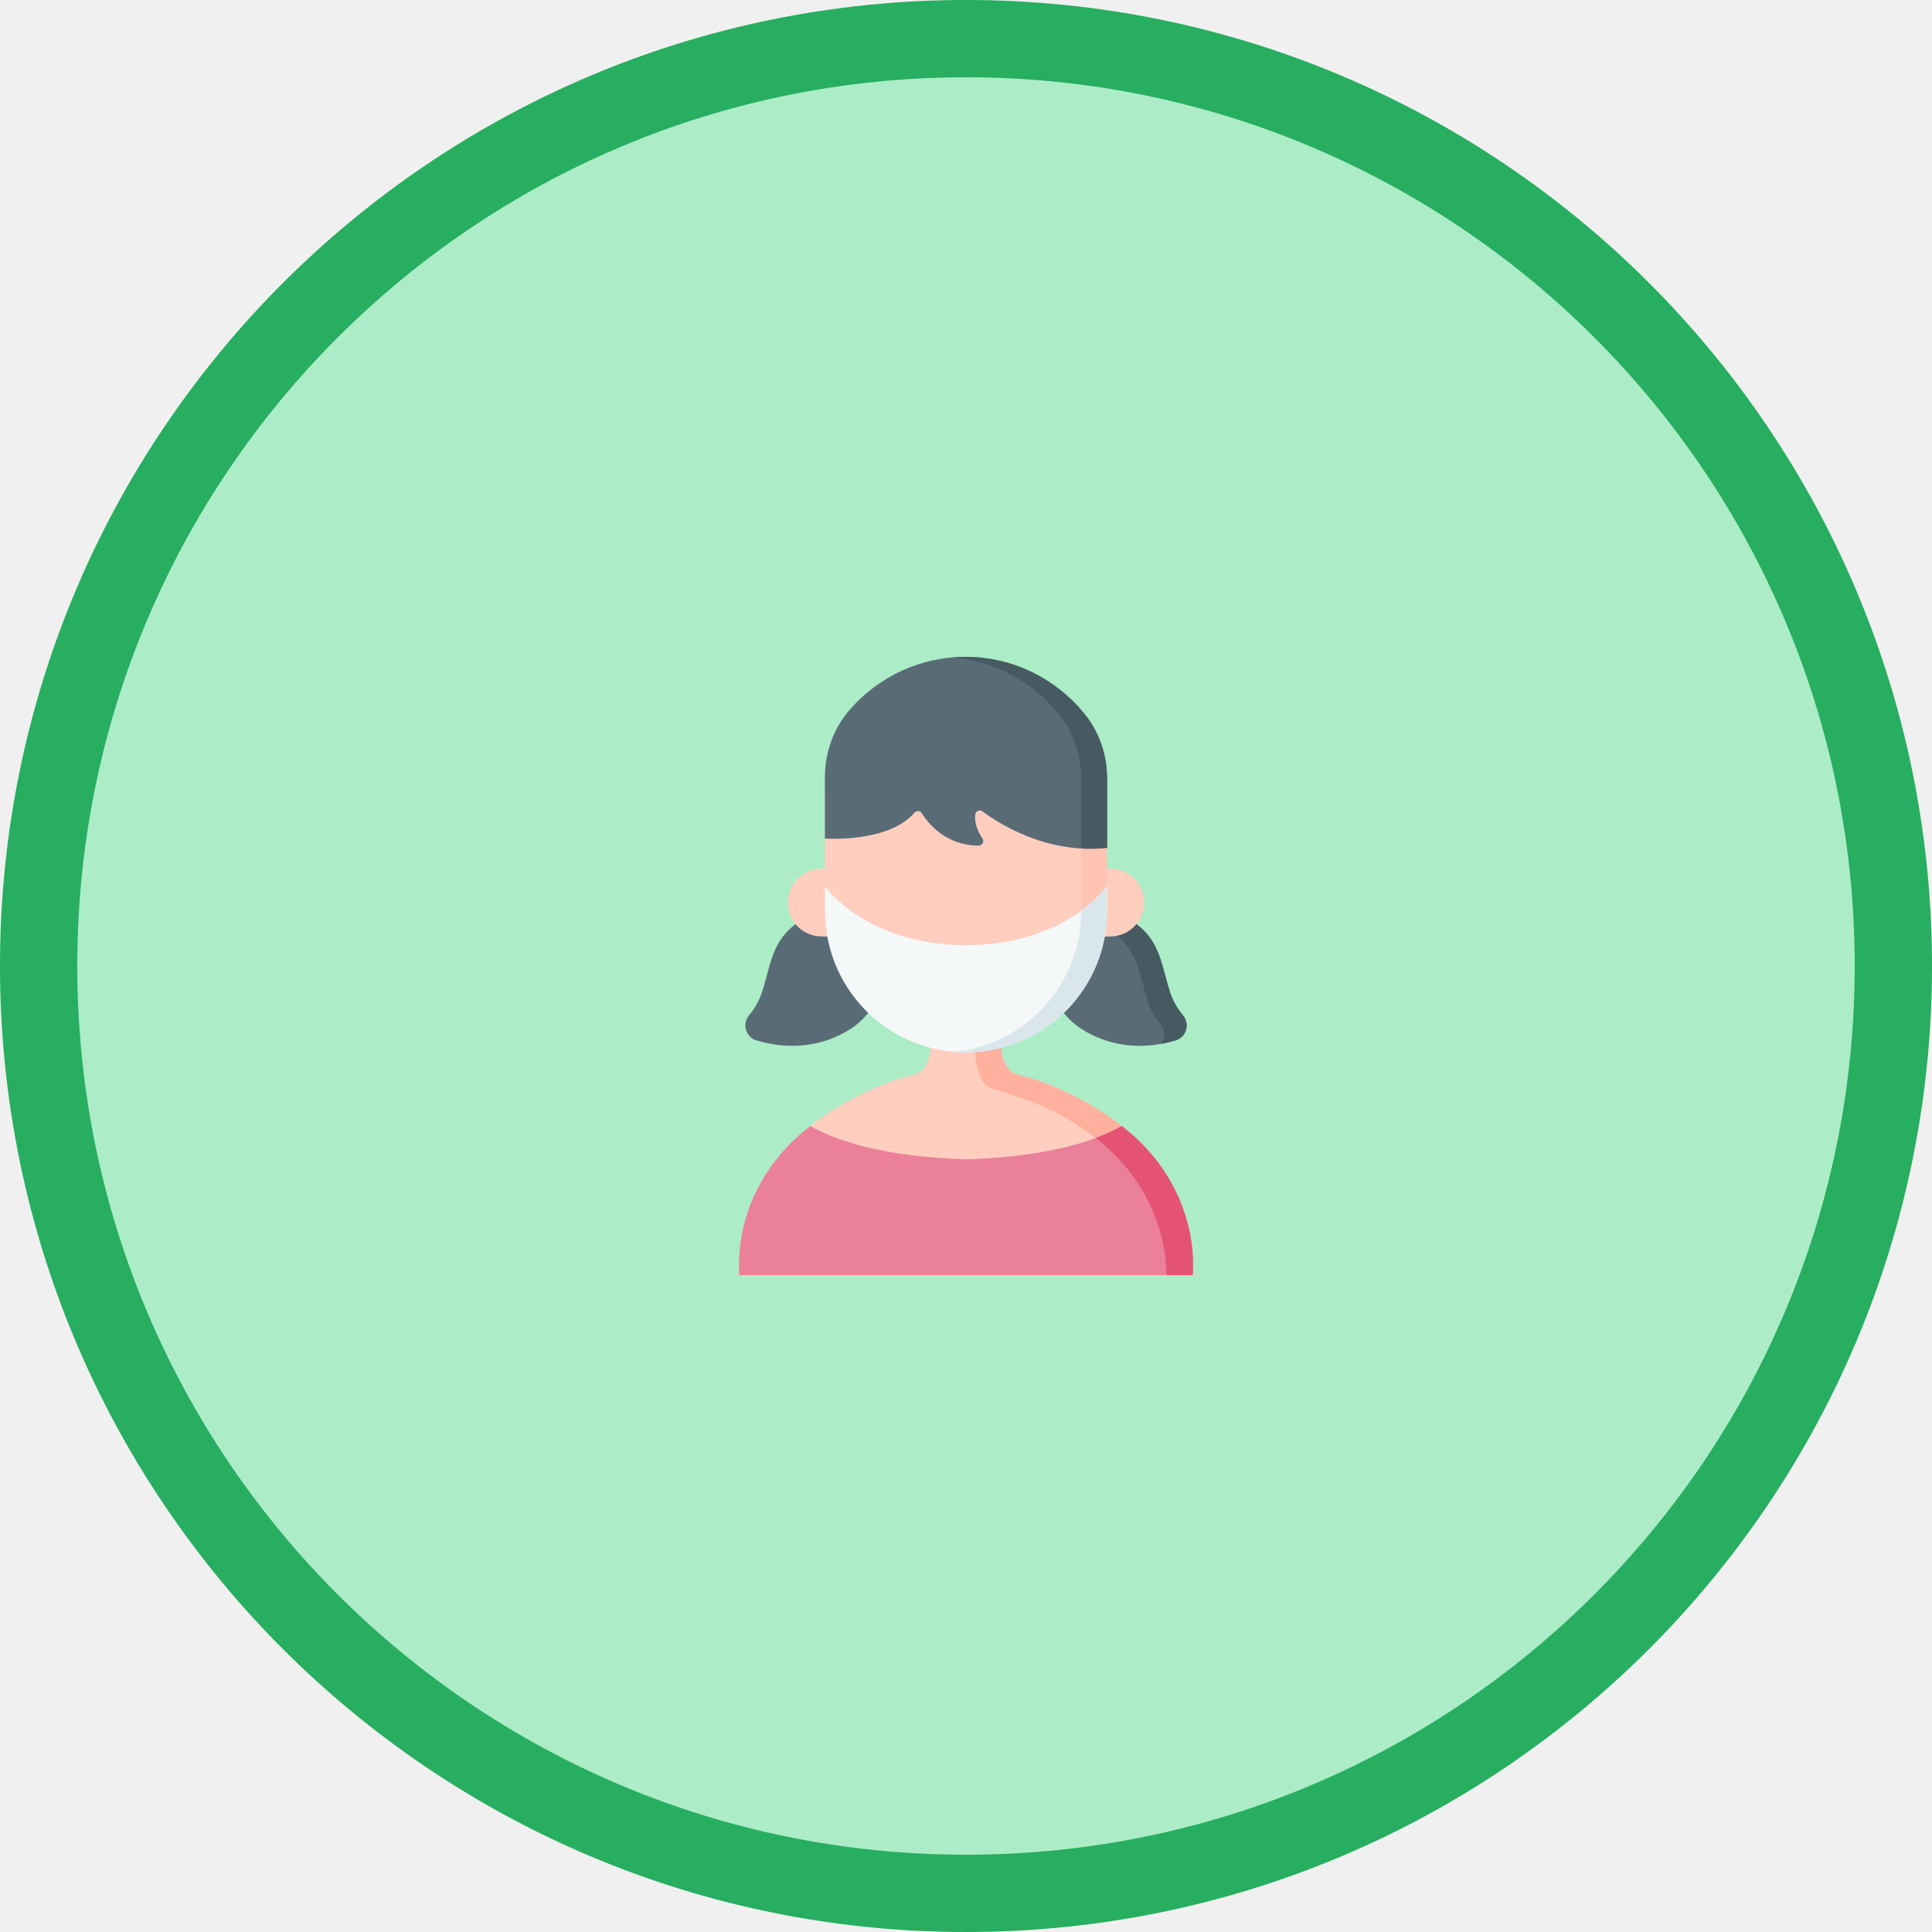
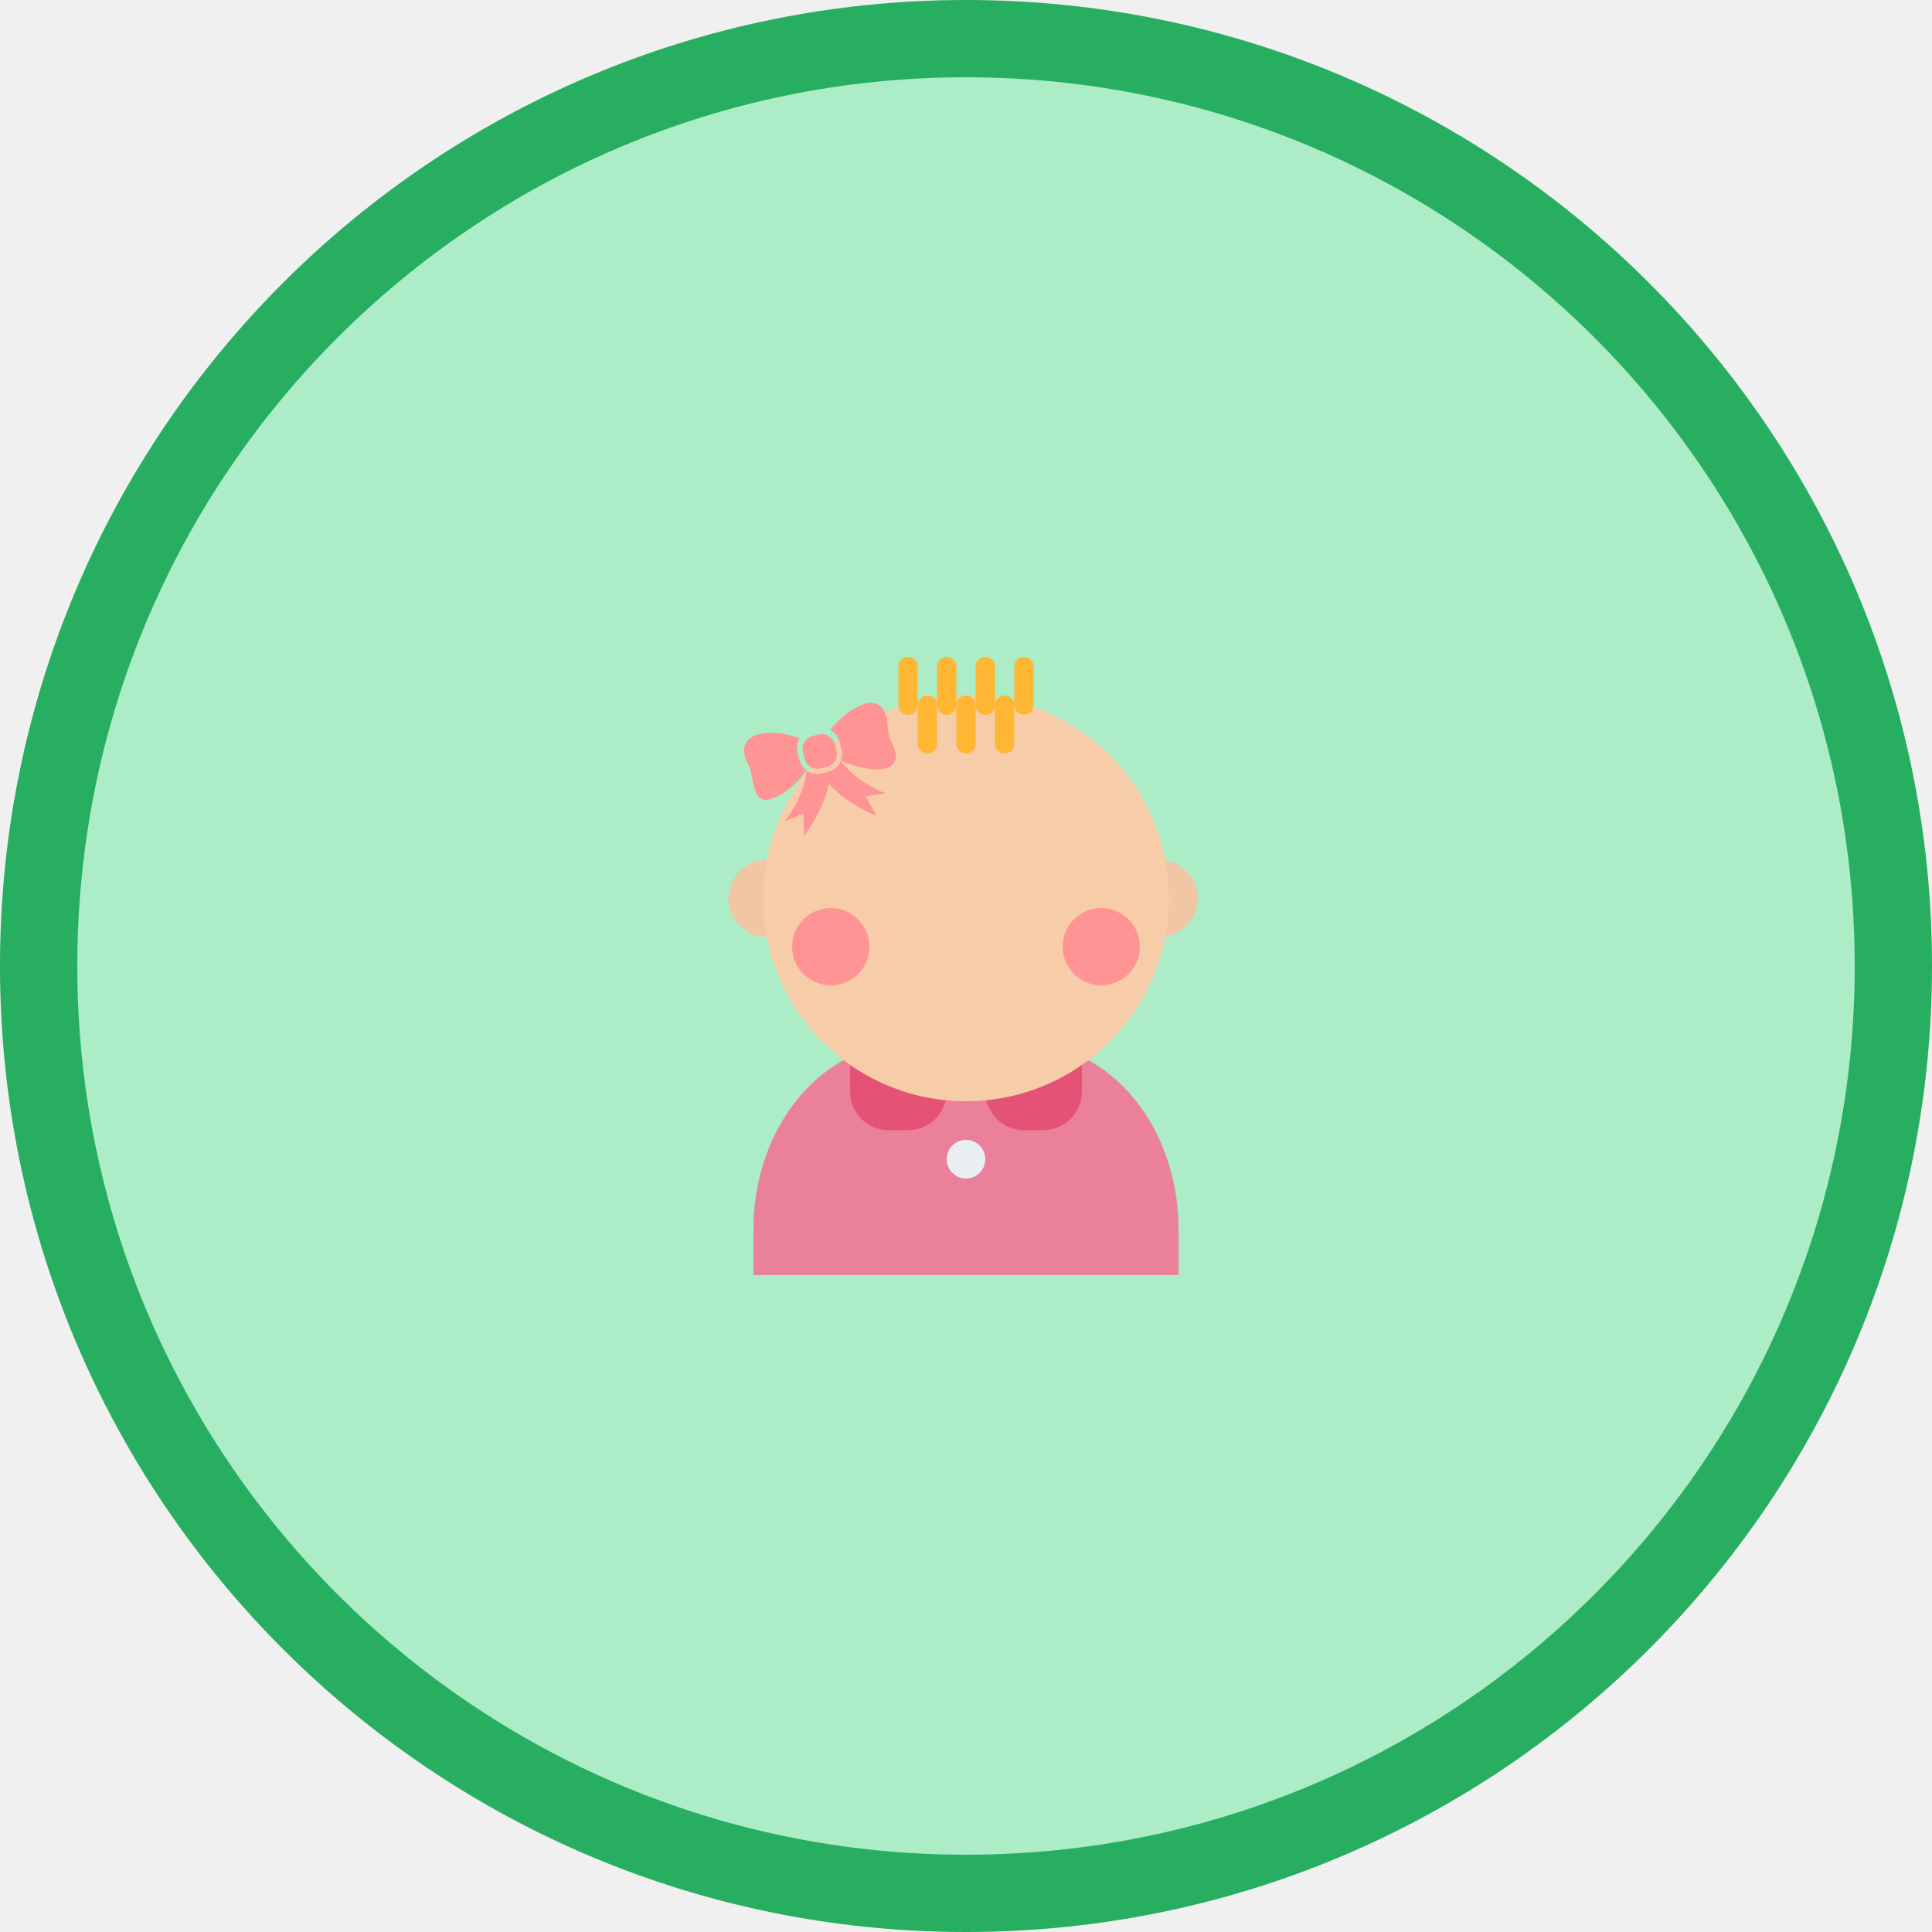
<svg xmlns="http://www.w3.org/2000/svg" width="100" height="100" viewBox="0 0 100 100" fill="none">
  <circle cx="50" cy="50" r="48" fill="#ACECC7" stroke="#27AE60" stroke-width="4" />
+   <path d="M47 54H53C55.122 54 57.157 55.011 58.657 56.812C60.157 58.612 61 61.054 61 63.6V66H39V63.6C39 61.054 39.843 58.612 41.343 56.812C42.843 55.011 44.878 54 47 54Z" fill="#EB809A" />
+   <path d="M44 54.5H49V56.5C49 57.03 48.789 57.539 48.414 57.914C48.039 58.289 47.53 58.5 47 58.5H46C45.47 58.5 44.961 58.289 44.586 57.914C44.211 57.539 44 57.03 44 56.5V54.5Z" fill="#E45376" />
+   <path d="M51 54.5H56V56.5C56 57.03 55.789 57.539 55.414 57.914C55.039 58.289 54.53 58.5 54 58.5H53C52.47 58.5 51.961 58.289 51.586 57.914C51.211 57.539 51 57.03 51 56.5V54.5Z" fill="#E45376" />
+   <path d="M50 61C50.552 61 51 60.552 51 60C51 59.448 50.552 59 50 59C49.448 59 49 59.448 49 60C49 60.552 49.448 61 50 61Z" fill="#E9EEF2" />
+   <path d="M39.7 48.5C40.805 48.5 41.7 47.605 41.7 46.5C41.7 45.395 40.805 44.5 39.7 44.5C38.596 44.5 37.7 45.395 37.7 46.5C37.7 47.605 38.596 48.5 39.7 48.5Z" fill="#F0C6A4" />
+   <path d="M60 48.5C61.105 48.5 62 47.605 62 46.5C62 45.395 61.105 44.5 60 44.5C58.895 44.5 58 45.395 58 46.5C58 47.605 58.895 48.5 60 48.5Z" fill="#F0C6A4" />
+   <path d="M50 57C55.799 57 60.5 52.299 60.5 46.5C60.5 40.701 55.799 36 50 36C44.201 36 39.5 40.701 39.5 46.5C39.5 52.299 44.201 57 50 57Z" fill="#F7CCA9" />
  <g clip-path="url(#clip0)">
-     <path d="M61.619 65.089C61.497 62.575 60.362 60.397 58.425 58.764C58.336 58.688 58.219 58.555 58.13 58.483C58.085 58.447 58.105 58.318 58.06 58.284C56.031 56.7 53.945 55.977 53.172 55.747C53.027 55.703 52.879 55.672 52.731 55.64C51.629 55.4 51.812 53.59 51.812 53.59H50H48.188C48.188 53.59 48.371 55.4 47.269 55.64C47.121 55.672 46.973 55.703 46.828 55.747C46.055 55.977 43.969 56.7 41.94 58.283C41.895 58.318 41.901 58.447 41.856 58.483C41.767 58.555 41.636 58.688 41.546 58.764C39.609 60.397 38.592 62.574 38.471 65.088C38.456 65.384 38.456 65.314 38.475 65.626L61.614 65.626C61.633 65.315 61.633 65.384 61.619 65.089Z" fill="#FFCEBF" />
-     <path d="M61.736 66H60.375C60.373 65.896 60.37 65.794 60.365 65.693C60.244 63.179 59.025 60.847 57.088 59.215C56.358 58.599 55.56 58.067 54.718 57.62C53.852 57.16 52.962 56.868 52.043 56.562C51.611 56.418 51.157 56.391 50.878 55.99C50.69 55.72 50.596 55.389 50.533 55.069C50.522 55.014 50.455 54.151 50.43 53.59H51.811C51.811 53.59 51.629 55.4 52.731 55.64C52.879 55.672 53.026 55.703 53.171 55.746C53.995 55.992 56.313 56.797 58.462 58.609C60.4 60.243 61.619 62.574 61.741 65.088C61.755 65.383 61.755 65.688 61.736 66Z" fill="#FFB09E" />
-     <path d="M61.736 65.999H38.263C38.245 65.688 38.245 65.383 38.259 65.088C38.38 62.574 39.599 60.242 41.537 58.609C41.671 58.497 41.805 58.388 41.94 58.283C43.272 59.043 45.694 59.868 50 60.008C54.306 59.868 56.727 59.043 58.06 58.283C58.195 58.388 58.329 58.497 58.462 58.609C60.4 60.242 61.619 62.574 61.74 65.088C61.755 65.383 61.755 65.688 61.736 65.999Z" fill="#EB809A" />
-     <path d="M61.736 66C61.736 66 60.375 66 60.375 65.999C60.373 65.896 60.37 65.794 60.366 65.693C60.244 63.179 59.025 60.847 57.088 59.215C56.962 59.109 56.836 59.007 56.706 58.906C57.25 58.704 57.696 58.491 58.06 58.283C58.078 58.297 58.095 58.311 58.113 58.325C58.232 58.418 58.347 58.512 58.462 58.609C59.795 59.732 60.787 61.185 61.316 62.8C61.591 63.638 61.729 64.414 61.748 65.296C61.754 65.525 61.75 65.761 61.736 66Z" fill="#E45376" />
-     <path d="M40.329 48.761C39.856 49.546 39.73 50.484 39.441 51.353C39.297 51.788 39.07 52.2 38.777 52.546C38.4 52.992 38.587 53.673 39.144 53.847C39.158 53.852 39.172 53.856 39.185 53.86C40.872 54.362 42.593 54.174 44.022 53.26C45.239 52.482 46.01 50.966 45.652 49.526C45.306 48.136 43.918 46.904 42.42 47.253C41.574 47.45 40.778 48.015 40.329 48.761Z" fill="#596C76" />
-     <path d="M59.671 48.761C60.144 49.546 60.271 50.484 60.559 51.353C60.703 51.788 60.93 52.2 61.223 52.546C61.6 52.992 61.414 53.673 60.856 53.847C60.842 53.852 60.828 53.856 60.815 53.86C59.128 54.362 57.407 54.174 55.978 53.26C54.762 52.482 53.99 50.966 54.348 49.526C54.694 48.136 56.083 46.904 57.58 47.253C58.426 47.45 59.222 48.015 59.671 48.761Z" fill="#596C76" />
-     <path d="M60.856 53.847C60.842 53.851 60.828 53.855 60.815 53.859C60.589 53.927 60.363 53.981 60.136 54.024C60.331 53.737 60.33 53.334 60.078 53.036C59.785 52.69 59.559 52.279 59.414 51.844C59.126 50.974 58.999 50.036 58.527 49.252C58.077 48.506 57.282 47.94 56.435 47.743C56.139 47.674 55.848 47.667 55.568 47.71C56.139 47.29 56.847 47.082 57.58 47.252C58.426 47.45 59.222 48.015 59.672 48.761C60.144 49.546 60.271 50.484 60.559 51.353C60.703 51.788 60.93 52.2 61.223 52.545C61.6 52.992 61.414 53.673 60.856 53.847Z" fill="#465A61" />
-     <path d="M42.853 48.471H42.532C41.564 48.471 40.779 47.686 40.779 46.718C40.779 45.75 41.564 44.966 42.532 44.966H42.853V48.471Z" fill="#FFCEBF" />
-     <path d="M57.148 48.471H57.468C58.436 48.471 59.221 47.686 59.221 46.718C59.221 45.75 58.436 44.966 57.468 44.966H57.148V48.471Z" fill="#FFCEBF" />
-     <path d="M57.302 40.675L57.303 40.915L57.295 43.404L57.295 43.696L57.291 45.859L57.007 46.624C57.007 46.624 56.961 48.229 56.937 48.471C56.765 50.191 56.013 51.082 54.856 52.24C53.536 53.559 52.015 54.149 50 54.132C46.474 54.102 43.566 51.659 42.871 48.014C42.826 47.776 42.835 47.526 42.835 47.278V46.371L42.697 45.859V43.405V40.675H57.302Z" fill="#FFCEBF" />
-     <path d="M56.507 40.671L57.295 43.656C57.295 43.656 57.282 47.668 57.258 47.91C57.086 49.631 56.315 51.175 55.158 52.332C53.838 53.652 52.015 54.468 50 54.468C49.775 54.468 49.553 54.458 49.334 54.438C51.083 54.28 52.653 53.505 53.825 52.332C54.983 51.175 55.753 49.631 55.925 47.91C55.95 47.668 55.962 47.422 55.962 47.174V40.671H56.507Z" fill="#FFC4B3" />
-     <path d="M57.295 45.859V47.174C57.295 47.422 57.282 47.668 57.258 47.91C57.086 49.63 56.316 51.175 55.158 52.332C53.839 53.652 52.015 54.468 50 54.468C46.22 54.468 43.111 51.593 42.742 47.91C42.718 47.668 42.705 47.422 42.705 47.174V45.859C42.705 45.859 44.213 48.156 48.171 48.783C49.382 48.975 50.618 48.975 51.829 48.783C55.787 48.156 57.295 45.859 57.295 45.859Z" fill="#F5F8F9" />
-     <path d="M57.295 45.859V47.173C57.295 47.422 57.282 47.668 57.258 47.91C57.086 49.63 56.315 51.175 55.158 52.331C53.838 53.651 52.015 54.468 50 54.468C49.832 54.468 49.666 54.464 49.499 54.451C49.443 54.447 49.388 54.443 49.334 54.437C51.083 54.28 52.653 53.504 53.825 52.331C54.983 51.175 55.753 49.63 55.925 47.91C55.95 47.668 55.962 47.422 55.962 47.173V47.148C56.894 46.47 57.295 45.859 57.295 45.859Z" fill="#D9E7EC" />
-     <path d="M57.302 40.293C57.302 39.077 56.896 37.891 56.133 36.95C54.673 35.149 52.454 34 49.968 34C47.589 34 45.455 35.052 43.996 36.72C43.152 37.685 42.697 38.934 42.697 40.22V43.401C42.697 43.401 45.97 43.652 47.33 42.064C47.434 41.943 47.626 41.957 47.71 42.092C48.059 42.649 48.965 43.758 50.654 43.769C50.844 43.77 50.955 43.556 50.849 43.398C50.651 43.103 50.425 42.65 50.477 42.167C50.497 41.982 50.708 41.888 50.856 41.999C51.666 42.604 54.179 44.236 57.302 43.881L57.302 40.293Z" fill="#596C76" />
-     <path d="M57.303 43.881C56.841 43.934 56.392 43.943 55.961 43.918V40.293C55.961 39.077 55.555 37.891 54.792 36.949C53.465 35.313 51.51 34.214 49.297 34.028C49.519 34.01 49.742 34 49.968 34C52.454 34 54.673 35.149 56.133 36.949C56.897 37.891 57.302 39.077 57.302 40.293L57.303 43.881Z" fill="#465A61" />
+     <path d="M46.208 36.8C46.209 36.804 46.21 36.808 46.211 36.81C46.21 36.808 46.209 36.805 46.208 36.8Z" fill="#FF9494" />
+     <path d="M41.666 39.297C41.766 39.66 42.142 39.873 42.504 39.772L42.82 39.685C43.182 39.585 43.395 39.21 43.295 38.847L43.197 38.492C43.096 38.13 42.721 37.917 42.358 38.017L42.043 38.104C41.681 38.205 41.468 38.58 41.568 38.943L41.666 39.297Z" fill="#FF9494" />
+     <path d="M45.887 37.128C45.887 37.128 45.887 37.128 45.887 37.129C45.888 37.131 45.888 37.133 45.889 37.135C45.888 37.133 45.887 37.13 45.887 37.128Z" fill="#FF9494" />
+     <path d="M42.968 37.782C43.181 37.892 43.352 38.082 43.431 38.325C43.437 38.342 43.442 38.359 43.447 38.376L43.553 38.759C43.557 38.775 43.561 38.791 43.565 38.807C43.609 38.999 43.591 39.193 43.523 39.365C44.296 39.71 45.904 40.175 46.31 39.418C46.533 39.002 46.11 38.483 46.016 38.087C45.941 37.771 45.967 37.443 45.887 37.128C45.887 37.128 45.887 37.128 45.887 37.128C45.887 37.128 45.887 37.128 45.887 37.128C45.887 37.128 45.887 37.128 45.887 37.128C45.884 37.118 45.885 37.121 45.887 37.128C45.47 35.493 43.613 36.93 42.968 37.782Z" fill="#FF9494" />
+     <path d="M41.403 39.405C41.398 39.389 41.393 39.373 41.389 39.358L41.283 38.975C41.278 38.957 41.274 38.94 41.27 38.922C41.213 38.673 41.262 38.421 41.389 38.218C40.127 37.686 37.76 37.758 38.749 39.619C39.023 40.135 38.909 41.606 39.808 41.38C40.576 41.188 41.284 40.535 41.73 39.865C41.581 39.753 41.464 39.595 41.403 39.405Z" fill="#FF9494" />
+     <path d="M43.518 39.389C43.41 39.648 43.188 39.858 42.897 39.938L42.557 40.032C42.27 40.112 41.977 40.049 41.752 39.888C41.697 40.371 41.48 41.384 40.621 42.507L41.587 42.112L41.612 43.264C42.401 42.231 42.747 41.266 42.899 40.585C43.378 41.091 44.171 41.742 45.379 42.222L44.809 41.221L45.84 41.064C44.517 40.538 43.809 39.773 43.518 39.389Z" fill="#FF9494" />
  </g>
+   <path d="M47 37C46.867 37 46.74 36.947 46.646 36.854C46.553 36.76 46.5 36.633 46.5 36.5V34.5C46.5 34.367 46.553 34.24 46.646 34.146C46.74 34.053 46.867 34 47 34C47.133 34 47.26 34.053 47.354 34.146C47.447 34.24 47.5 34.367 47.5 34.5V36.5C47.5 36.633 47.447 36.76 47.354 36.854C47.26 36.947 47.133 37 47 37Z" fill="#FFB632" />
+   <path d="M48 39C47.867 39 47.74 38.947 47.646 38.854C47.553 38.76 47.5 38.633 47.5 38.5V36.5C47.5 36.367 47.553 36.24 47.646 36.146C47.74 36.053 47.867 36 48 36C48.133 36 48.26 36.053 48.354 36.146C48.447 36.24 48.5 36.367 48.5 36.5V38.5C48.5 38.633 48.447 38.76 48.354 38.854C48.26 38.947 48.133 39 48 39Z" fill="#FFB632" />
+   <path d="M50 39C49.867 39 49.74 38.947 49.646 38.854C49.553 38.76 49.5 38.633 49.5 38.5V36.5C49.5 36.367 49.553 36.24 49.646 36.146C49.74 36.053 49.867 36 50 36C50.133 36 50.26 36.053 50.354 36.146C50.447 36.24 50.5 36.367 50.5 36.5V38.5C50.5 38.633 50.447 38.76 50.354 38.854C50.26 38.947 50.133 39 50 39Z" fill="#FFB632" />
+   <path d="M52 39C51.867 39 51.74 38.947 51.646 38.854C51.553 38.76 51.5 38.633 51.5 38.5V36.5C51.5 36.367 51.553 36.24 51.646 36.146C51.74 36.053 51.867 36 52 36C52.133 36 52.26 36.053 52.354 36.146C52.447 36.24 52.5 36.367 52.5 36.5V38.5C52.5 38.633 52.447 38.76 52.354 38.854C52.26 38.947 52.133 39 52 39Z" fill="#FFB632" />
+   <path d="M49 37C48.867 37 48.74 36.947 48.646 36.854C48.553 36.76 48.5 36.633 48.5 36.5V34.5C48.5 34.367 48.553 34.24 48.646 34.146C48.74 34.053 48.867 34 49 34C49.133 34 49.26 34.053 49.354 34.146C49.447 34.24 49.5 34.367 49.5 34.5V36.5C49.5 36.633 49.447 36.76 49.354 36.854C49.26 36.947 49.133 37 49 37Z" fill="#FFB632" />
+   <path d="M51 37C50.867 37 50.74 36.947 50.646 36.854C50.553 36.76 50.5 36.633 50.5 36.5V34.5C50.5 34.367 50.553 34.24 50.646 34.146C50.74 34.053 50.867 34 51 34C51.133 34 51.26 34.053 51.354 34.146C51.447 34.24 51.5 34.367 51.5 34.5V36.5C51.5 36.633 51.447 36.76 51.354 36.854C51.26 36.947 51.133 37 51 37Z" fill="#FFB632" />
+   <path d="M53 37C52.867 37 52.74 36.947 52.646 36.854C52.553 36.76 52.5 36.633 52.5 36.5V34.5C52.5 34.367 52.553 34.24 52.646 34.146C52.74 34.053 52.867 34 53 34C53.133 34 53.26 34.053 53.354 34.146C53.447 34.24 53.5 34.367 53.5 34.5V36.5C53.5 36.633 53.447 36.76 53.354 36.854C53.26 36.947 53.133 37 53 37Z" fill="#FFB632" />
+   <path d="M43 51C44.105 51 45 50.105 45 49C45 47.895 44.105 47 43 47C41.895 47 41 47.895 41 49C41 50.105 41.895 51 43 51Z" fill="#FF9494" />
+   <path d="M57 51C58.105 51 59 50.105 59 49C59 47.895 58.105 47 57 47C55.895 47 55 47.895 55 49C55 50.105 55.895 51 57 51Z" fill="#FF9494" />
  <defs>
    <clipPath id="clip0">
-       <rect width="32" height="32" fill="white" transform="translate(34 34)" />
+       <rect width="8" height="8" fill="white" transform="translate(38 37.1318) rotate(-15.4546)" />
    </clipPath>
  </defs>
</svg>
